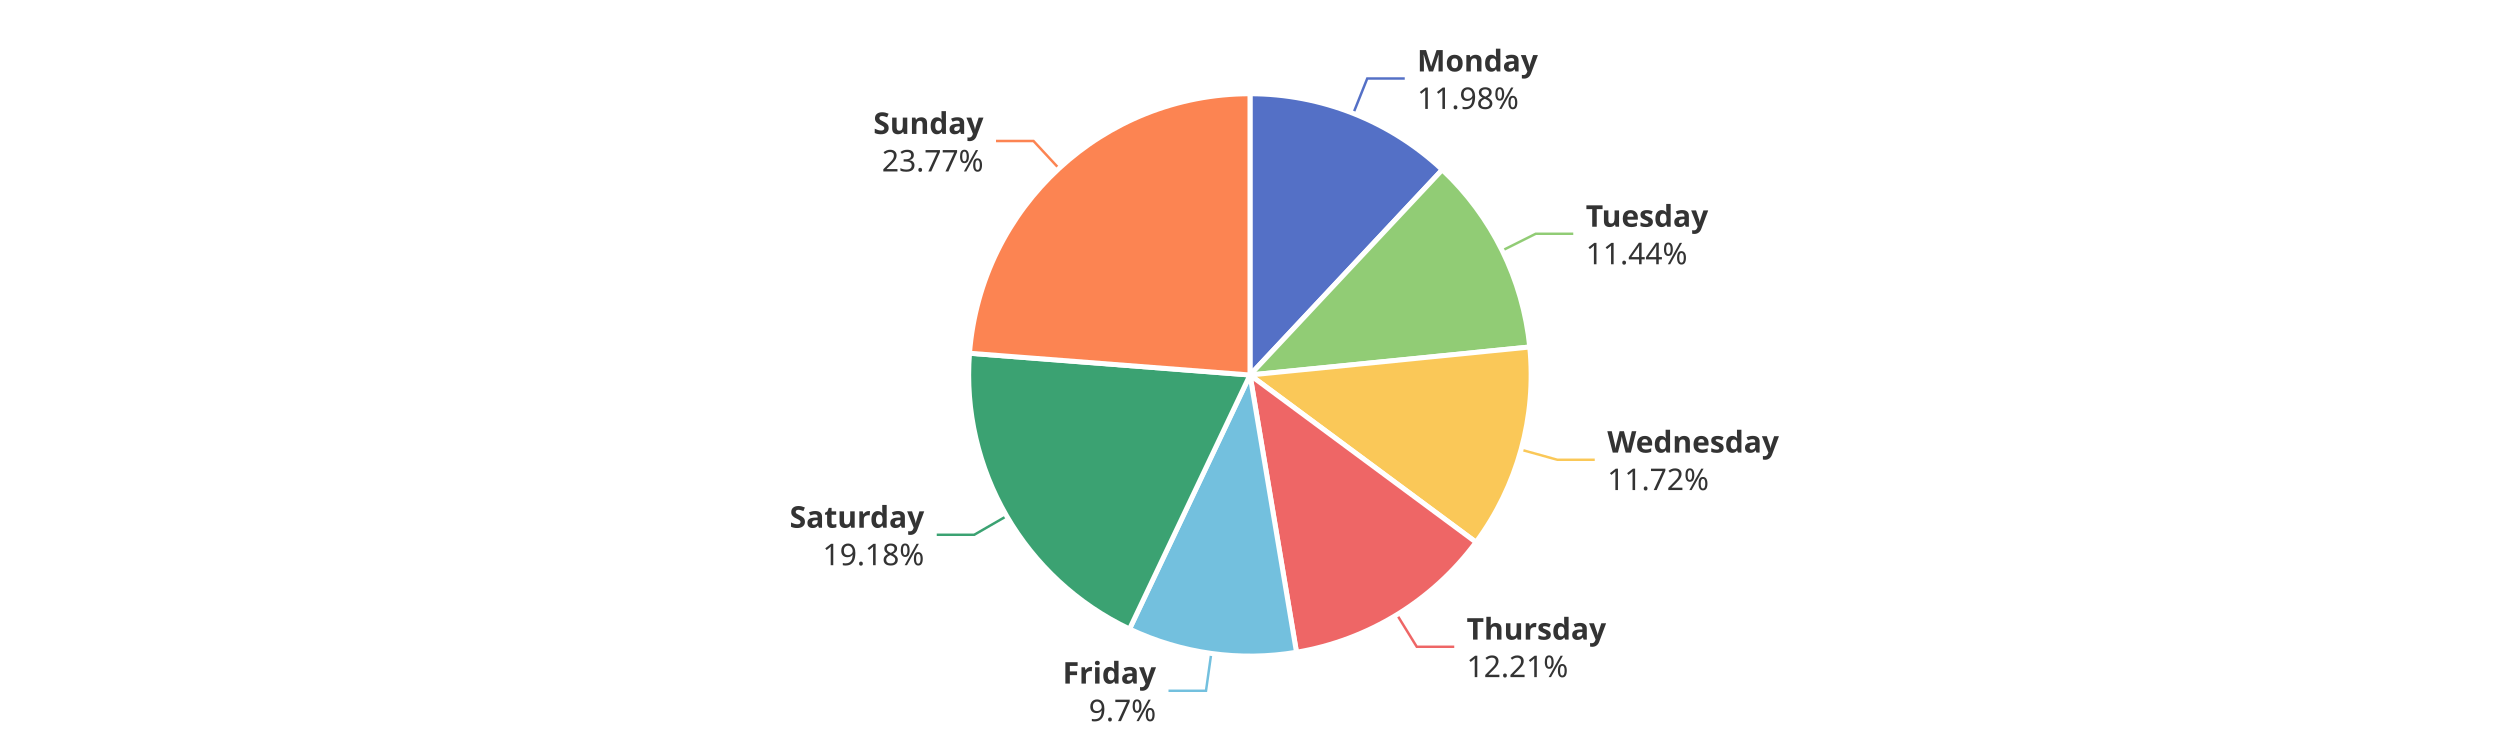
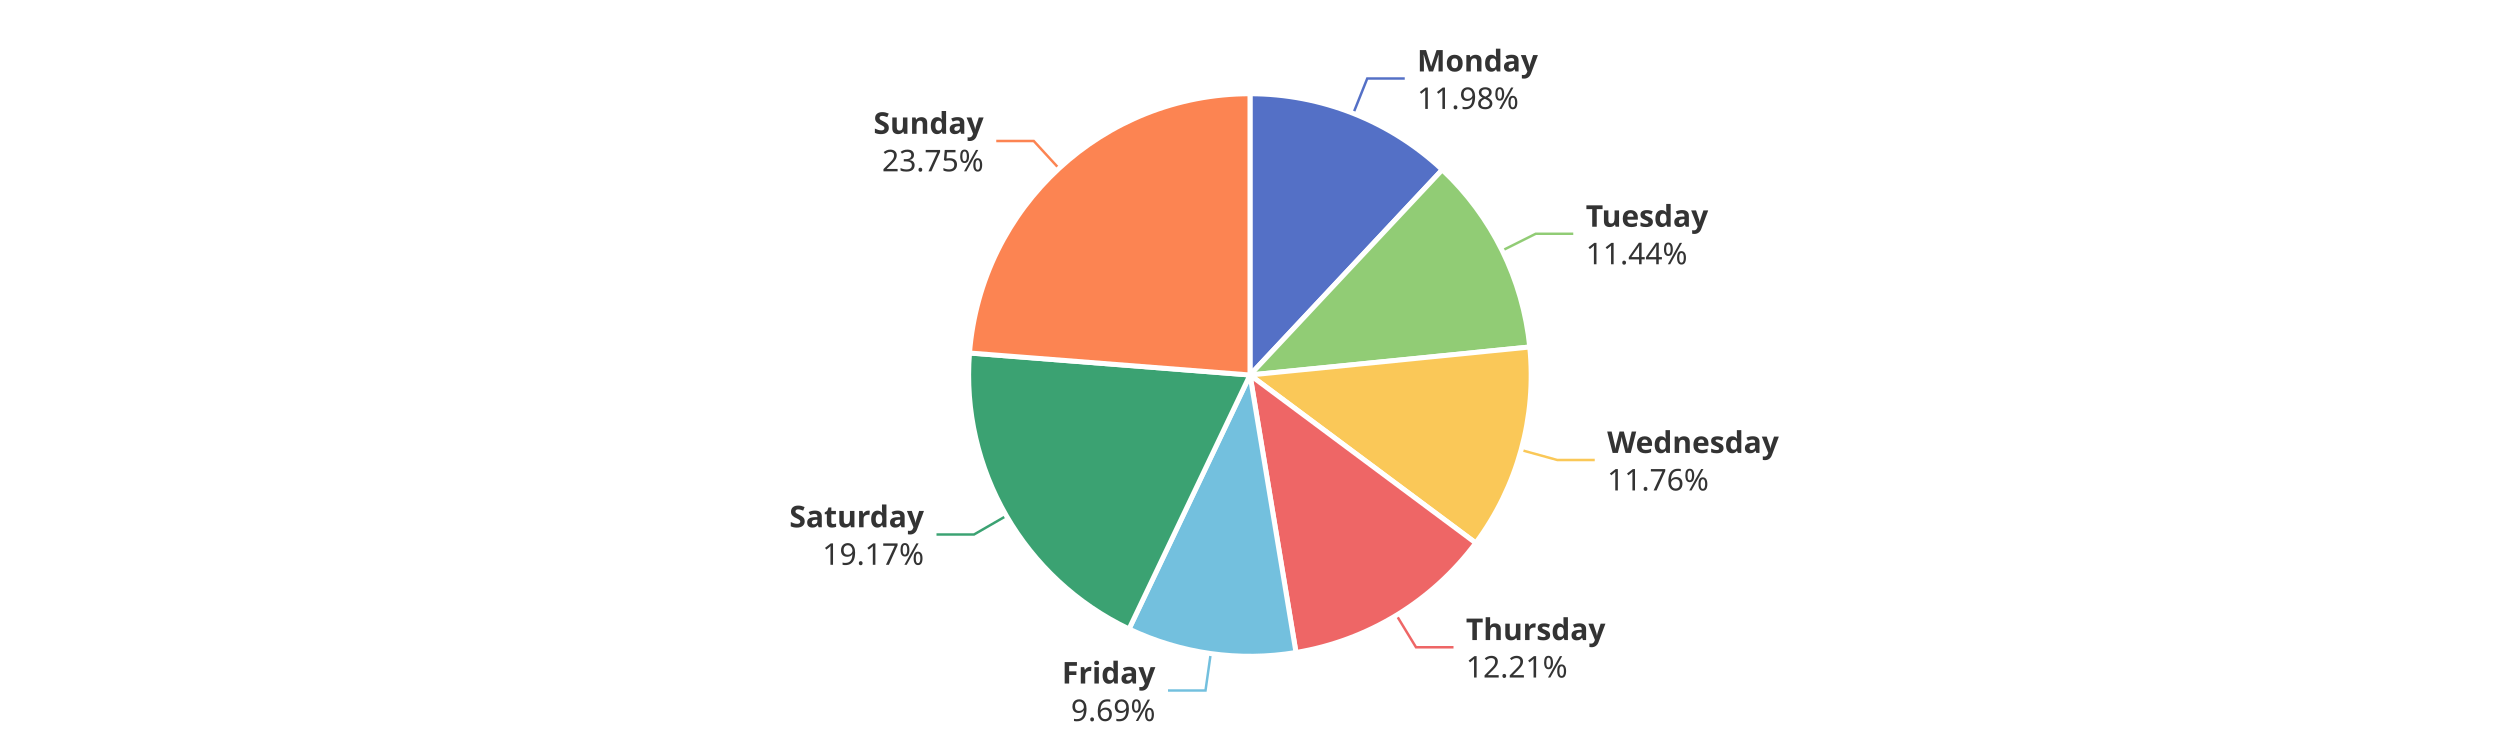
<svg xmlns="http://www.w3.org/2000/svg" width="1000" height="300" version="1.1" baseProfile="full" viewBox="0 0 1000 300">
  <rect width="1000" height="300" x="0" y="0" id="0" fill="#ffffff" />
  <polyline points="541.3 45.4 546.9 31.4 561.9 31.4" fill="none" stroke="#5470c6" />
  <polyline points="600.9 100.2 614.3 93.5 629.3 93.5" fill="none" stroke="#91cc75" />
-   <polyline points="608.5 179.9 622.9 183.9 637.9 183.9" fill="none" stroke="#fac858" />
-   <polyline points="558.8 245.9 566.7 258.7 581.7 258.7" fill="none" stroke="#ee6666" />
-   <polyline points="484.5 261.4 482.4 276.3 467.4 276.3" fill="none" stroke="#73c0de" />
-   <polyline points="402.7 206.4 389.7 213.9 374.7 213.9" fill="none" stroke="#3ba272" />
-   <polyline points="423.6 67.4 413.4 56.4 398.4 56.4" fill="none" stroke="#fc8452" />
+   <polyline points="608.4 180 622.9 184 637.9 184" fill="none" stroke="#fac858" />
+   <polyline points="558.6 246.1 566.4 258.9 581.4 258.9" fill="none" stroke="#ee6666" />
+   <polyline points="484.3 261.4 482.2 276.2 467.2 276.2" fill="none" stroke="#73c0de" />
+   <polyline points="402.6 206.3 389.6 213.8 374.6 213.8" fill="none" stroke="#3ba272" />
+   <polyline points="423.6 67.4 413.5 56.4 398.5 56.4" fill="none" stroke="#fc8452" />
  <path d="M500 37.5A112.5 112.5 0 0 1 576.9 67.9L500 150Z" fill="#5470c6" stroke="#fff" stroke-width="2" stroke-linejoin="round" />
  <path d="M576.9 67.9A112.5 112.5 0 0 1 611.9 138.8L500 150Z" fill="#91cc75" stroke="#fff" stroke-width="2" stroke-linejoin="round" />
-   <path d="M611.9 138.8A112.5 112.5 0 0 1 590.4 216.9L500 150Z" fill="#fac858" stroke="#fff" stroke-width="2" stroke-linejoin="round" />
-   <path d="M590.4 216.9A112.5 112.5 0 0 1 518.6 260.9L500 150Z" fill="#ee6666" stroke="#fff" stroke-width="2" stroke-linejoin="round" />
-   <path d="M518.6 260.9A112.5 112.5 0 0 1 451.8 251.6L500 150Z" fill="#73c0de" stroke="#fff" stroke-width="2" stroke-linejoin="round" />
-   <path d="M451.8 251.6A112.5 112.5 0 0 1 387.8 141.3L500 150Z" fill="#3ba272" stroke="#fff" stroke-width="2" stroke-linejoin="round" />
-   <path d="M387.8 141.3A112.5 112.5 0 0 1 500 37.5L500 150Z" fill="#fc8452" stroke="#fff" stroke-width="2" stroke-linejoin="round" />
+   <path d="M611.9 138.8A112.5 112.5 0 0 1 590.3 217.2L500 150Z" fill="#fac858" stroke="#fff" stroke-width="2" stroke-linejoin="round" />
+   <path d="M590.3 217.2A112.5 112.5 0 0 1 518.4 261L500 150Z" fill="#ee6666" stroke="#fff" stroke-width="2" stroke-linejoin="round" />
+   <path d="M518.4 261A112.5 112.5 0 0 1 451.6 251.6L500 150Z" fill="#73c0de" stroke="#fff" stroke-width="2" stroke-linejoin="round" />
+   <path d="M451.6 251.6A112.5 112.5 0 0 1 387.8 141.2L500 150Z" fill="#3ba272" stroke="#fff" stroke-width="2" stroke-linejoin="round" />
+   <path d="M387.8 141.2A112.5 112.5 0 0 1 500 37.5L500 150Z" fill="#fc8452" stroke="#fff" stroke-width="2" stroke-linejoin="round" />
  <path d="M0 -15l42.8 0l0 30l-42.8 0Z" transform="translate(566.8614 31.424)" fill="none" />
  <text dominant-baseline="central" text-anchor="start" style="font-size:12px;font-family:sans-serif;font-weight:bold;" y="-7.5" transform="translate(566.8614 31.424)" fill="#333" stroke="rgb(255,255,255)" stroke-width="2" paint-order="stroke" stroke-miterlimit="2">Monday</text>
  <text dominant-baseline="central" text-anchor="start" style="font-size:12px;font-family:sans-serif;" y="7.5" transform="translate(566.8614 31.424)" fill="#333" stroke="rgb(255,255,255)" stroke-width="2" paint-order="stroke" stroke-miterlimit="2">11.98%</text>
  <path d="M0 -15l46.2 0l0 30l-46.2 0Z" transform="translate(634.3217 93.5483)" fill="none" />
  <text dominant-baseline="central" text-anchor="start" style="font-size:12px;font-family:sans-serif;font-weight:bold;" y="-7.5" transform="translate(634.3217 93.5483)" fill="#333" stroke="rgb(255,255,255)" stroke-width="2" paint-order="stroke" stroke-miterlimit="2">Tuesday</text>
  <text dominant-baseline="central" text-anchor="start" style="font-size:12px;font-family:sans-serif;" y="7.5" transform="translate(634.3217 93.5483)" fill="#333" stroke="rgb(255,255,255)" stroke-width="2" paint-order="stroke" stroke-miterlimit="2">11.44%</text>
-   <path d="M0 -15l63.6 0l0 30l-63.6 0Z" transform="translate(642.9174 183.8756)" fill="none" />
-   <text dominant-baseline="central" text-anchor="start" style="font-size:12px;font-family:sans-serif;font-weight:bold;" y="-7.5" transform="translate(642.9174 183.8756)" fill="#333" stroke="rgb(255,255,255)" stroke-width="2" paint-order="stroke" stroke-miterlimit="2">Wednesday</text>
-   <text dominant-baseline="central" text-anchor="start" style="font-size:12px;font-family:sans-serif;" y="7.5" transform="translate(642.9174 183.8756)" fill="#333" stroke="rgb(255,255,255)" stroke-width="2" paint-order="stroke" stroke-miterlimit="2">11.72%</text>
-   <path d="M0 -15l50.2 0l0 30l-50.2 0Z" transform="translate(586.6527 258.6907)" fill="none" />
-   <text dominant-baseline="central" text-anchor="start" style="font-size:12px;font-family:sans-serif;font-weight:bold;" y="-7.5" transform="translate(586.6527 258.6907)" fill="#333" stroke="rgb(255,255,255)" stroke-width="2" paint-order="stroke" stroke-miterlimit="2">Thursday</text>
-   <text dominant-baseline="central" text-anchor="start" style="font-size:12px;font-family:sans-serif;" y="7.5" transform="translate(586.6527 258.6907)" fill="#333" stroke="rgb(255,255,255)" stroke-width="2" paint-order="stroke" stroke-miterlimit="2">12.21%</text>
-   <path d="M-33.4 -15l33.4 0l0 30l-33.4 0Z" transform="translate(462.4317 276.2838)" fill="none" />
-   <text dominant-baseline="central" text-anchor="end" style="font-size:12px;font-family:sans-serif;font-weight:bold;" y="-7.5" transform="translate(462.4317 276.2838)" fill="#333" stroke="rgb(255,255,255)" stroke-width="2" paint-order="stroke" stroke-miterlimit="2">Friday</text>
-   <text dominant-baseline="central" text-anchor="end" style="font-size:12px;font-family:sans-serif;" y="7.5" transform="translate(462.4317 276.2838)" fill="#333" stroke="rgb(255,255,255)" stroke-width="2" paint-order="stroke" stroke-miterlimit="2">9.7%</text>
-   <path d="M-48.2 -15l48.2 0l0 30l-48.2 0Z" transform="translate(369.6887 213.9349)" fill="none" />
-   <text dominant-baseline="central" text-anchor="end" style="font-size:12px;font-family:sans-serif;font-weight:bold;" y="-7.5" transform="translate(369.6887 213.9349)" fill="#333" stroke="rgb(255,255,255)" stroke-width="2" paint-order="stroke" stroke-miterlimit="2">Saturday</text>
-   <text dominant-baseline="central" text-anchor="end" style="font-size:12px;font-family:sans-serif;" y="7.5" transform="translate(369.6887 213.9349)" fill="#333" stroke="rgb(255,255,255)" stroke-width="2" paint-order="stroke" stroke-miterlimit="2">19.18%</text>
-   <path d="M-40.9 -15l40.9 0l0 30l-40.9 0Z" transform="translate(393.3941 56.4283)" fill="none" />
-   <text dominant-baseline="central" text-anchor="end" style="font-size:12px;font-family:sans-serif;font-weight:bold;" y="-7.5" transform="translate(393.3941 56.4283)" fill="#333" stroke="rgb(255,255,255)" stroke-width="2" paint-order="stroke" stroke-miterlimit="2">Sunday</text>
-   <text dominant-baseline="central" text-anchor="end" style="font-size:12px;font-family:sans-serif;" y="7.5" transform="translate(393.3941 56.4283)" fill="#333" stroke="rgb(255,255,255)" stroke-width="2" paint-order="stroke" stroke-miterlimit="2">23.77%</text>
+   <path d="M0 -15l63.6 0l0 30l-63.6 0Z" transform="translate(642.8748 184.03)" fill="none" />
+   <text dominant-baseline="central" text-anchor="start" style="font-size:12px;font-family:sans-serif;font-weight:bold;" y="-7.5" transform="translate(642.8748 184.03)" fill="#333" stroke="rgb(255,255,255)" stroke-width="2" paint-order="stroke" stroke-miterlimit="2">Wednesday</text>
+   <text dominant-baseline="central" text-anchor="start" style="font-size:12px;font-family:sans-serif;" y="7.5" transform="translate(642.8748 184.03)" fill="#333" stroke="rgb(255,255,255)" stroke-width="2" paint-order="stroke" stroke-miterlimit="2">11.76%</text>
+   <path d="M0 -15l50.2 0l0 30l-50.2 0Z" transform="translate(586.3793 258.8579)" fill="none" />
+   <text dominant-baseline="central" text-anchor="start" style="font-size:12px;font-family:sans-serif;font-weight:bold;" y="-7.5" transform="translate(586.3793 258.8579)" fill="#333" stroke="rgb(255,255,255)" stroke-width="2" paint-order="stroke" stroke-miterlimit="2">Thursday</text>
+   <text dominant-baseline="central" text-anchor="start" style="font-size:12px;font-family:sans-serif;" y="7.5" transform="translate(586.3793 258.8579)" fill="#333" stroke="rgb(255,255,255)" stroke-width="2" paint-order="stroke" stroke-miterlimit="2">12.21%</text>
+   <path d="M-34.2 -15l34.2 0l0 30l-34.2 0Z" transform="translate(462.1541 276.2449)" fill="none" />
+   <text dominant-baseline="central" text-anchor="end" style="font-size:12px;font-family:sans-serif;font-weight:bold;" y="-7.5" transform="translate(462.1541 276.2449)" fill="#333" stroke="rgb(255,255,255)" stroke-width="2" paint-order="stroke" stroke-miterlimit="2">Friday</text>
+   <text dominant-baseline="central" text-anchor="end" style="font-size:12px;font-family:sans-serif;" y="7.5" transform="translate(462.1541 276.2449)" fill="#333" stroke="rgb(255,255,255)" stroke-width="2" paint-order="stroke" stroke-miterlimit="2">9.69%</text>
+   <path d="M-48.2 -15l48.2 0l0 30l-48.2 0Z" transform="translate(369.5884 213.7616)" fill="none" />
+   <text dominant-baseline="central" text-anchor="end" style="font-size:12px;font-family:sans-serif;font-weight:bold;" y="-7.5" transform="translate(369.5884 213.7616)" fill="#333" stroke="rgb(255,255,255)" stroke-width="2" paint-order="stroke" stroke-miterlimit="2">Saturday</text>
+   <text dominant-baseline="central" text-anchor="end" style="font-size:12px;font-family:sans-serif;" y="7.5" transform="translate(369.5884 213.7616)" fill="#333" stroke="rgb(255,255,255)" stroke-width="2" paint-order="stroke" stroke-miterlimit="2">19.17%</text>
+   <path d="M-40.9 -15l40.9 0l0 30l-40.9 0Z" transform="translate(393.4529 56.3739)" fill="none" />
+   <text dominant-baseline="central" text-anchor="end" style="font-size:12px;font-family:sans-serif;font-weight:bold;" y="-7.5" transform="translate(393.4529 56.3739)" fill="#333" stroke="rgb(255,255,255)" stroke-width="2" paint-order="stroke" stroke-miterlimit="2">Sunday</text>
+   <text dominant-baseline="central" text-anchor="end" style="font-size:12px;font-family:sans-serif;" y="7.5" transform="translate(393.4529 56.3739)" fill="#333" stroke="rgb(255,255,255)" stroke-width="2" paint-order="stroke" stroke-miterlimit="2">23.75%</text>
</svg>
